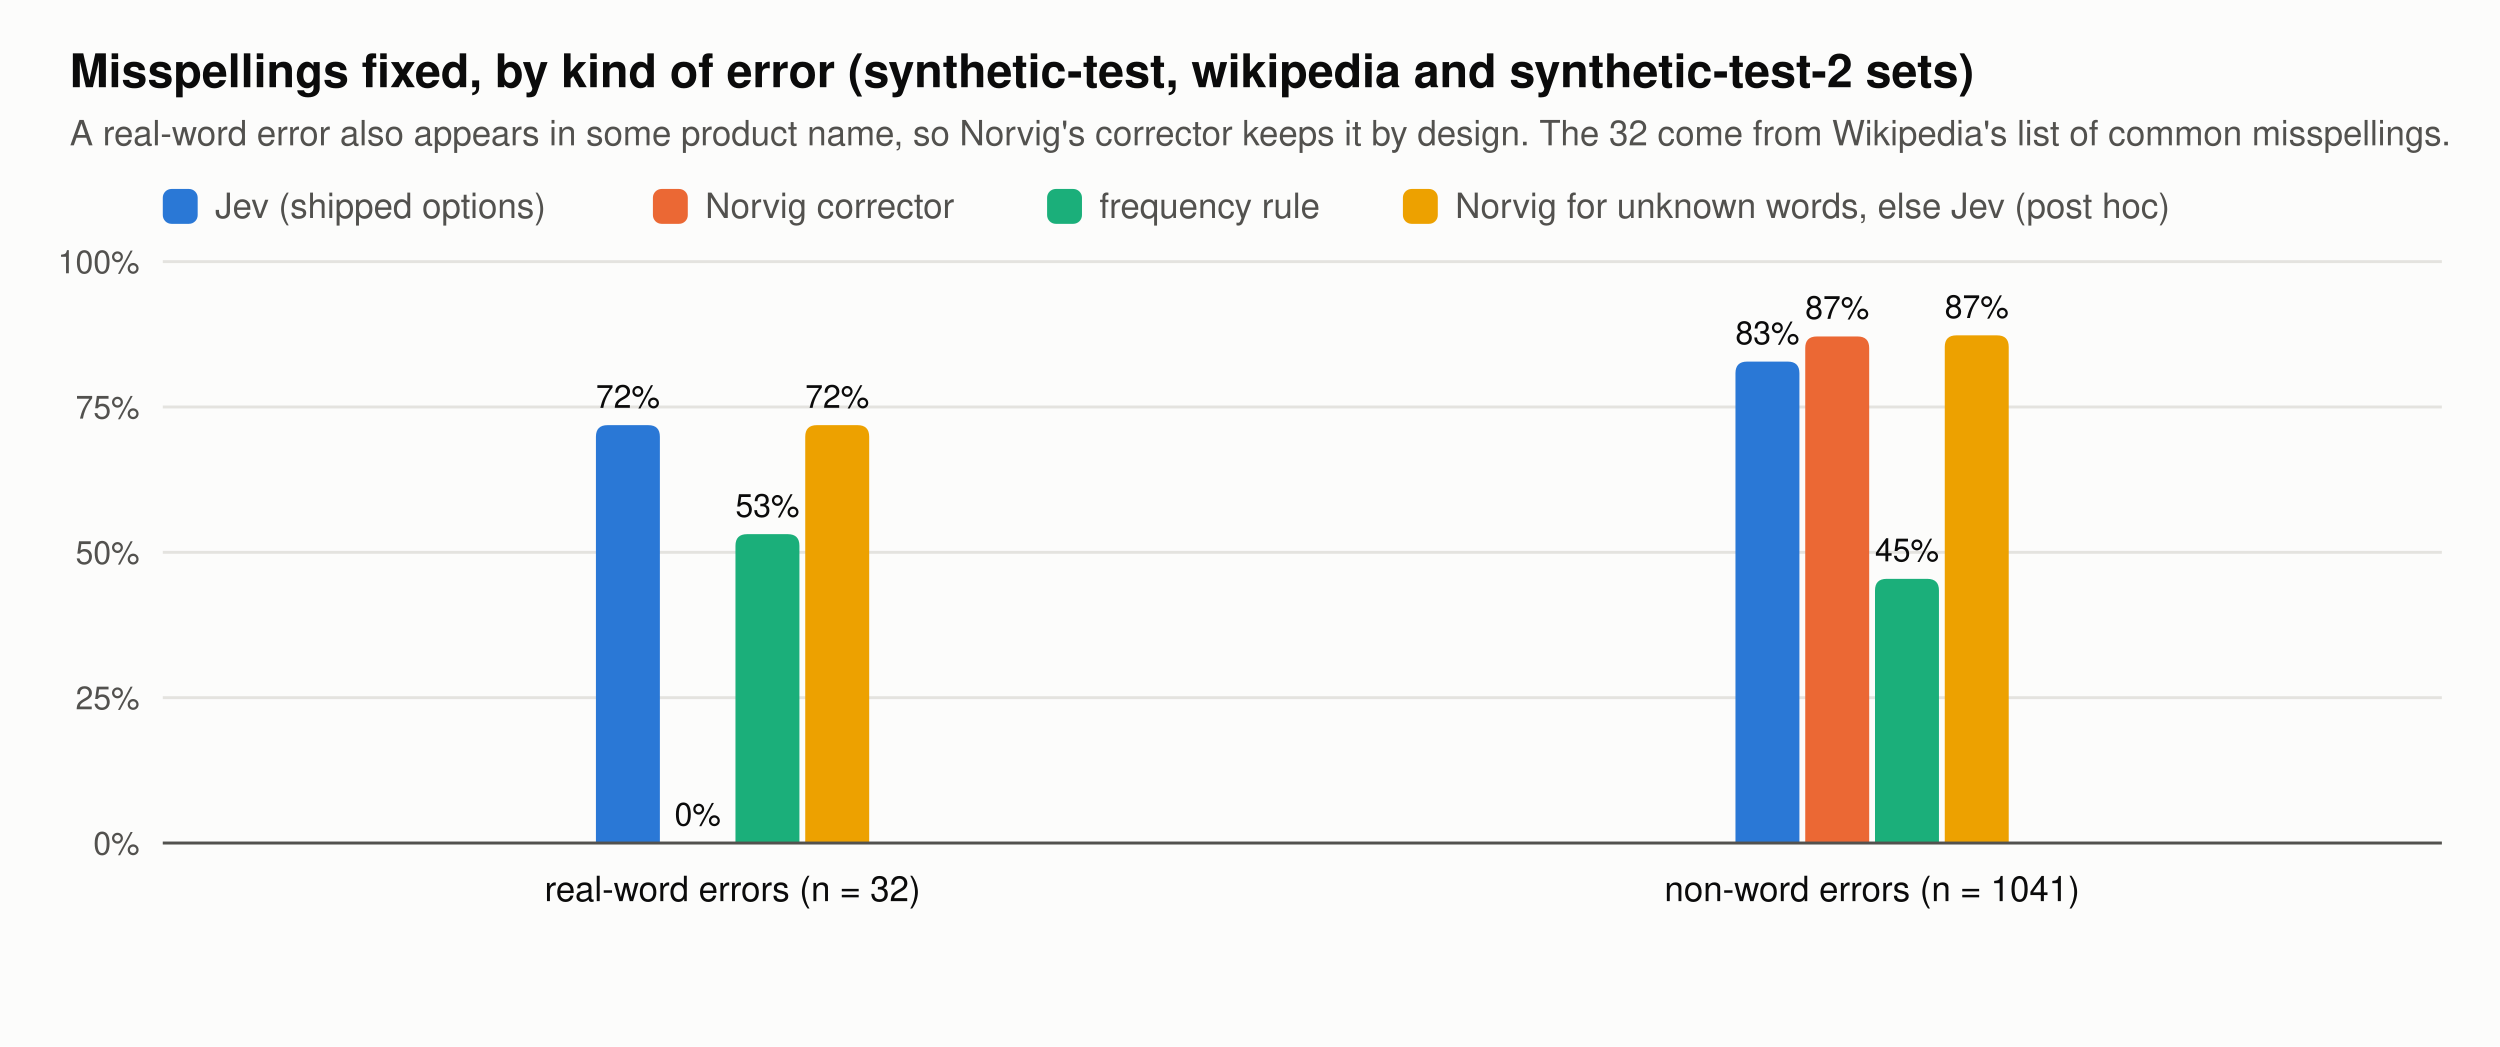
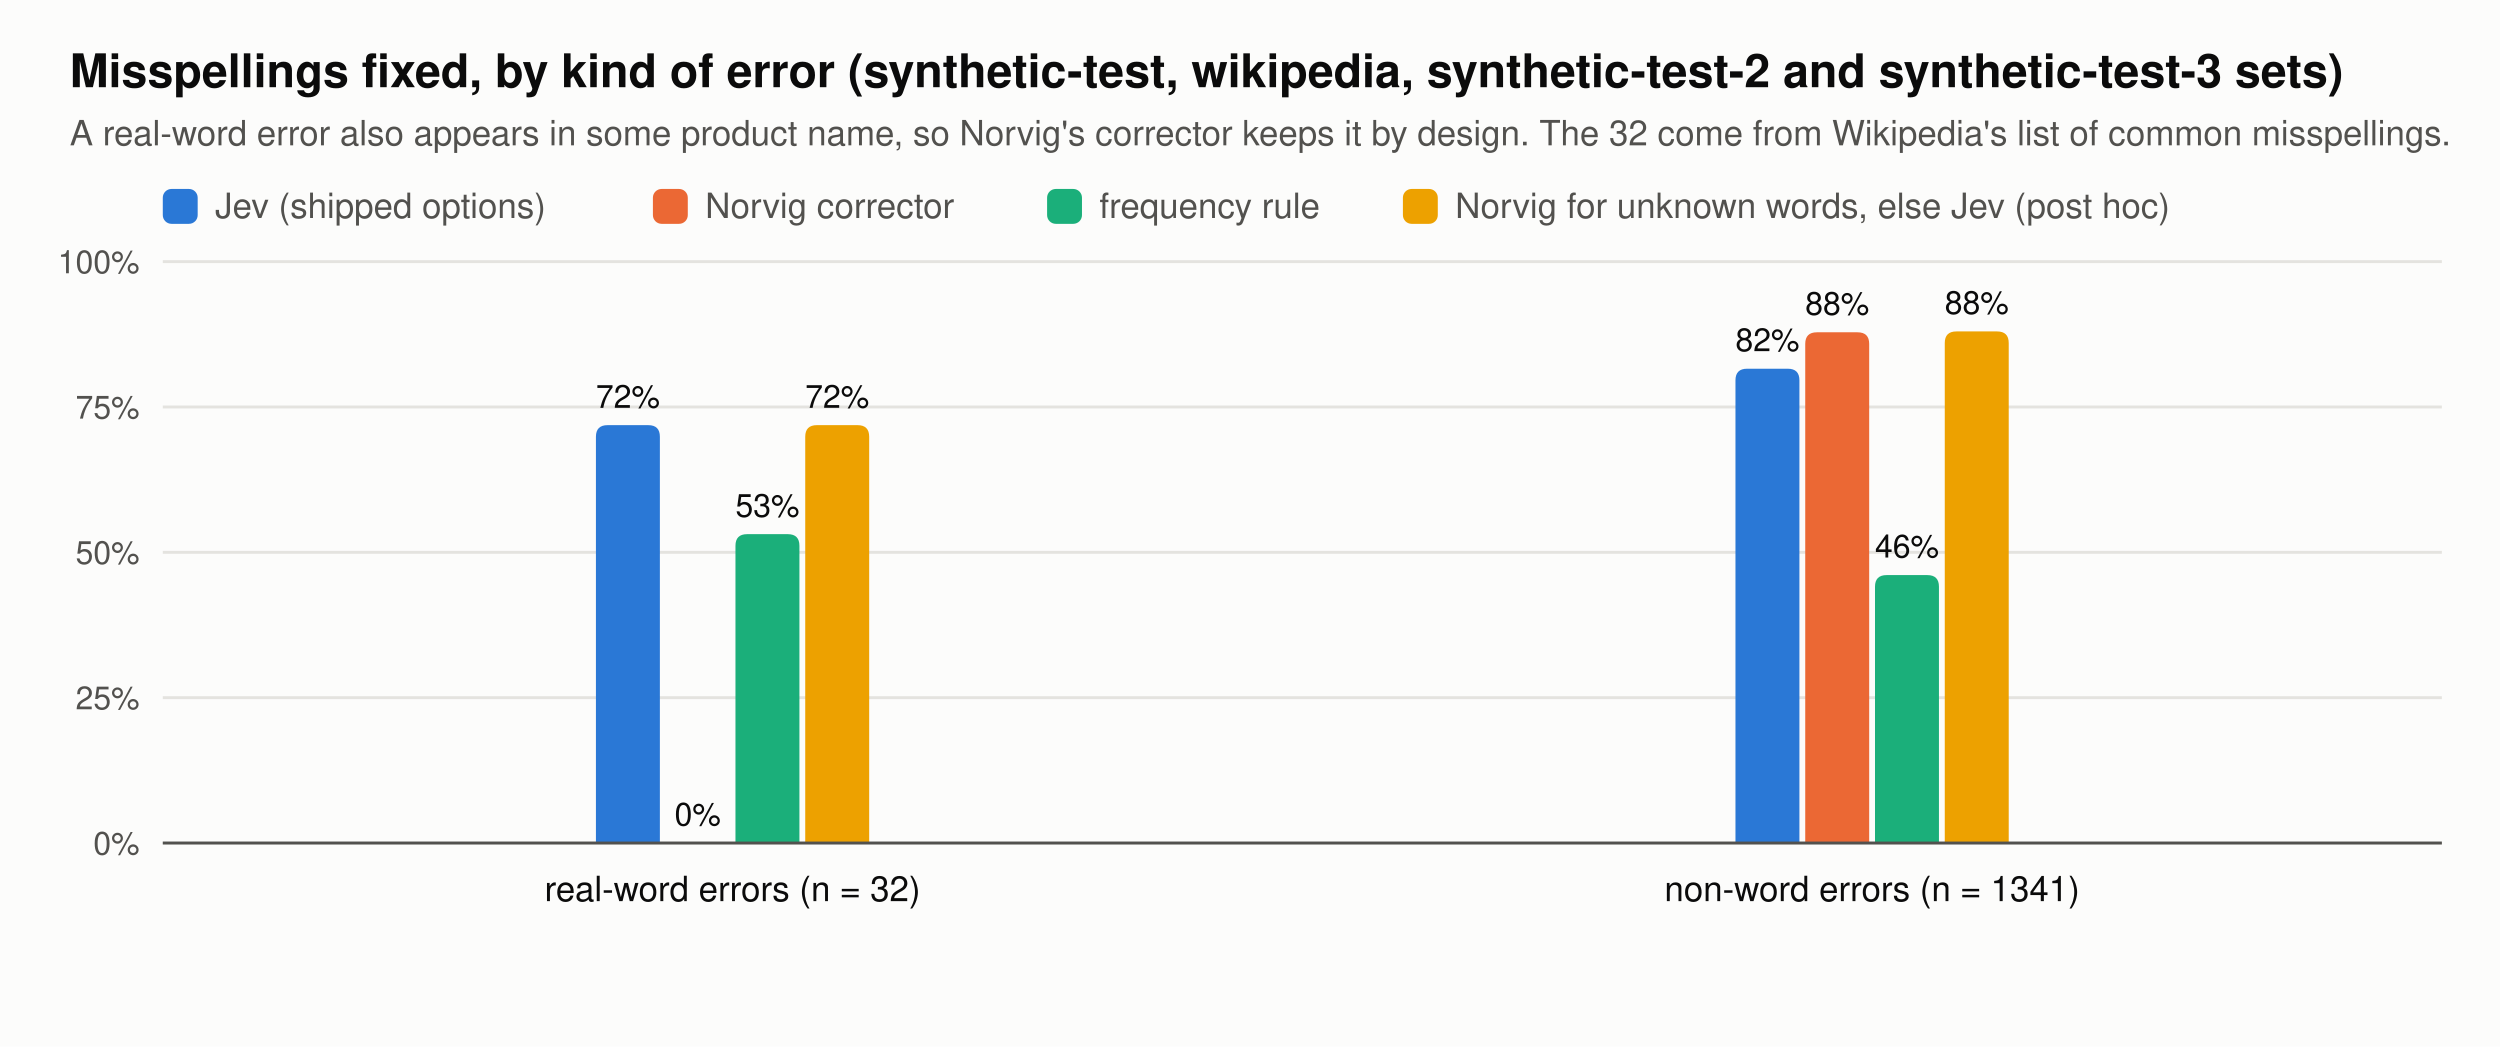
<svg xmlns="http://www.w3.org/2000/svg" width="860" height="360" viewBox="0 0 860 360" role="img" font-family="-apple-system, 'Segoe UI', Helvetica, Arial, sans-serif">
  <rect width="860" height="360" fill="#fcfcfb" />
-   <text x="24.0" y="30.0" font-size="16" fill="#0b0b0b" font-weight="600">Misspellings fixed, by kind of error (synthetic-test, wikipedia and synthetic-test-2 sets)</text>
+   <text x="24.0" y="30.0" font-size="16" fill="#0b0b0b" font-weight="600">Misspellings fixed, by kind of error (synthetic-test, wikipedia, synthetic-test-2 and synthetic-test-3 sets)</text>
  <text x="24.0" y="50.0" font-size="12" fill="#52514e">A real-word error also appears in some product name, so Norvig's corrector keeps it by design. The 32 come from Wikipedia's list of common misspellings.</text>
  <rect x="56" y="65" width="12" height="12" rx="3" fill="#2a78d6" />
  <text x="74.0" y="75.0" font-size="12" fill="#52514e">Jev (shipped options)</text>
  <rect x="224.6" y="65" width="12" height="12" rx="3" fill="#eb6834" />
  <text x="242.6" y="75.0" font-size="12" fill="#52514e">Norvig corrector</text>
  <rect x="360.2" y="65" width="12" height="12" rx="3" fill="#1baf7a" />
  <text x="378.2" y="75.0" font-size="12" fill="#52514e">frequency rule</text>
  <rect x="482.6" y="65" width="12" height="12" rx="3" fill="#eda100" />
  <text x="500.6" y="75.0" font-size="12" fill="#52514e">Norvig for unknown words, else Jev (post hoc)</text>
  <line x1="56.0" y1="290.0" x2="840.0" y2="290.0" stroke="#e4e3df" stroke-width="1" />
  <text x="48.0" y="294.0" font-size="11" fill="#52514e" text-anchor="end">0%</text>
  <line x1="56.0" y1="240.0" x2="840.0" y2="240.0" stroke="#e4e3df" stroke-width="1" />
  <text x="48.0" y="244.0" font-size="11" fill="#52514e" text-anchor="end">25%</text>
  <line x1="56.0" y1="190.0" x2="840.0" y2="190.0" stroke="#e4e3df" stroke-width="1" />
  <text x="48.0" y="194.0" font-size="11" fill="#52514e" text-anchor="end">50%</text>
  <line x1="56.0" y1="140.0" x2="840.0" y2="140.0" stroke="#e4e3df" stroke-width="1" />
  <text x="48.0" y="144.0" font-size="11" fill="#52514e" text-anchor="end">75%</text>
  <line x1="56.0" y1="90.0" x2="840.0" y2="90.0" stroke="#e4e3df" stroke-width="1" />
  <text x="48.0" y="94.0" font-size="11" fill="#52514e" text-anchor="end">100%</text>
  <path d="M205,290V150.25Q205,146.25 209,146.25H223Q227,146.25 227,150.25V290Z" fill="#2a78d6" />
  <text x="216.0" y="140.3" font-size="11" fill="#0b0b0b" text-anchor="middle">72%</text>
  <text x="240.0" y="284.0" font-size="11" fill="#0b0b0b" text-anchor="middle">0%</text>
  <path d="M253,290V187.75Q253,183.75 257,183.75H271Q275,183.75 275,187.75V290Z" fill="#1baf7a" />
  <text x="264.0" y="177.8" font-size="11" fill="#0b0b0b" text-anchor="middle">53%</text>
  <path d="M277,290V150.25Q277,146.25 281,146.25H295Q299,146.25 299,150.25V290Z" fill="#eda100" />
  <text x="288.0" y="140.3" font-size="11" fill="#0b0b0b" text-anchor="middle">72%</text>
  <text x="252.0" y="310.0" font-size="12" fill="#0b0b0b" text-anchor="middle">real-word errors (n = 32)</text>
-   <path d="M597,290V128.39Q597,124.39 601,124.39H615Q619,124.39 619,128.39V290Z" fill="#2a78d6" />
-   <text x="608.0" y="118.4" font-size="11" fill="#0b0b0b" text-anchor="middle">83%</text>
-   <path d="M621,290V119.744Q621,115.744 625,115.744H639Q643,115.744 643,119.744V290Z" fill="#eb6834" />
-   <text x="632.0" y="109.7" font-size="11" fill="#0b0b0b" text-anchor="middle">87%</text>
-   <path d="M645,290V203.126Q645,199.126 649,199.126H663Q667,199.126 667,203.126V290Z" fill="#1baf7a" />
-   <text x="656.0" y="193.1" font-size="11" fill="#0b0b0b" text-anchor="middle">45%</text>
-   <path d="M669,290V119.36Q669,115.36 673,115.36H687Q691,115.36 691,119.36V290Z" fill="#eda100" />
-   <text x="680.0" y="109.4" font-size="11" fill="#0b0b0b" text-anchor="middle">87%</text>
-   <text x="644.0" y="310.0" font-size="12" fill="#0b0b0b" text-anchor="middle">non-word errors (n = 1041)</text>
+   <path d="M597,290V130.838Q597,126.838 601,126.838H615Q619,126.838 619,130.838V290Z" fill="#2a78d6" />
+   <text x="608.0" y="120.8" font-size="11" fill="#0b0b0b" text-anchor="middle">82%</text>
+   <path d="M621,290V118.31Q621,114.31 625,114.31H639Q643,114.31 643,118.31V290Z" fill="#eb6834" />
+   <text x="632.0" y="108.3" font-size="11" fill="#0b0b0b" text-anchor="middle">88%</text>
+   <path d="M645,290V201.83Q645,197.83 649,197.83H663Q667,197.83 667,201.83V290Z" fill="#1baf7a" />
+   <text x="656.0" y="191.8" font-size="11" fill="#0b0b0b" text-anchor="middle">46%</text>
+   <path d="M669,290V118.012Q669,114.012 673,114.012H687Q691,114.012 691,118.012V290Z" fill="#eda100" />
+   <text x="680.0" y="108.0" font-size="11" fill="#0b0b0b" text-anchor="middle">88%</text>
+   <text x="644.0" y="310.0" font-size="12" fill="#0b0b0b" text-anchor="middle">non-word errors (n = 1341)</text>
  <line x1="56.0" y1="290.0" x2="840.0" y2="290.0" stroke="#52514e" stroke-width="1" />
</svg>
